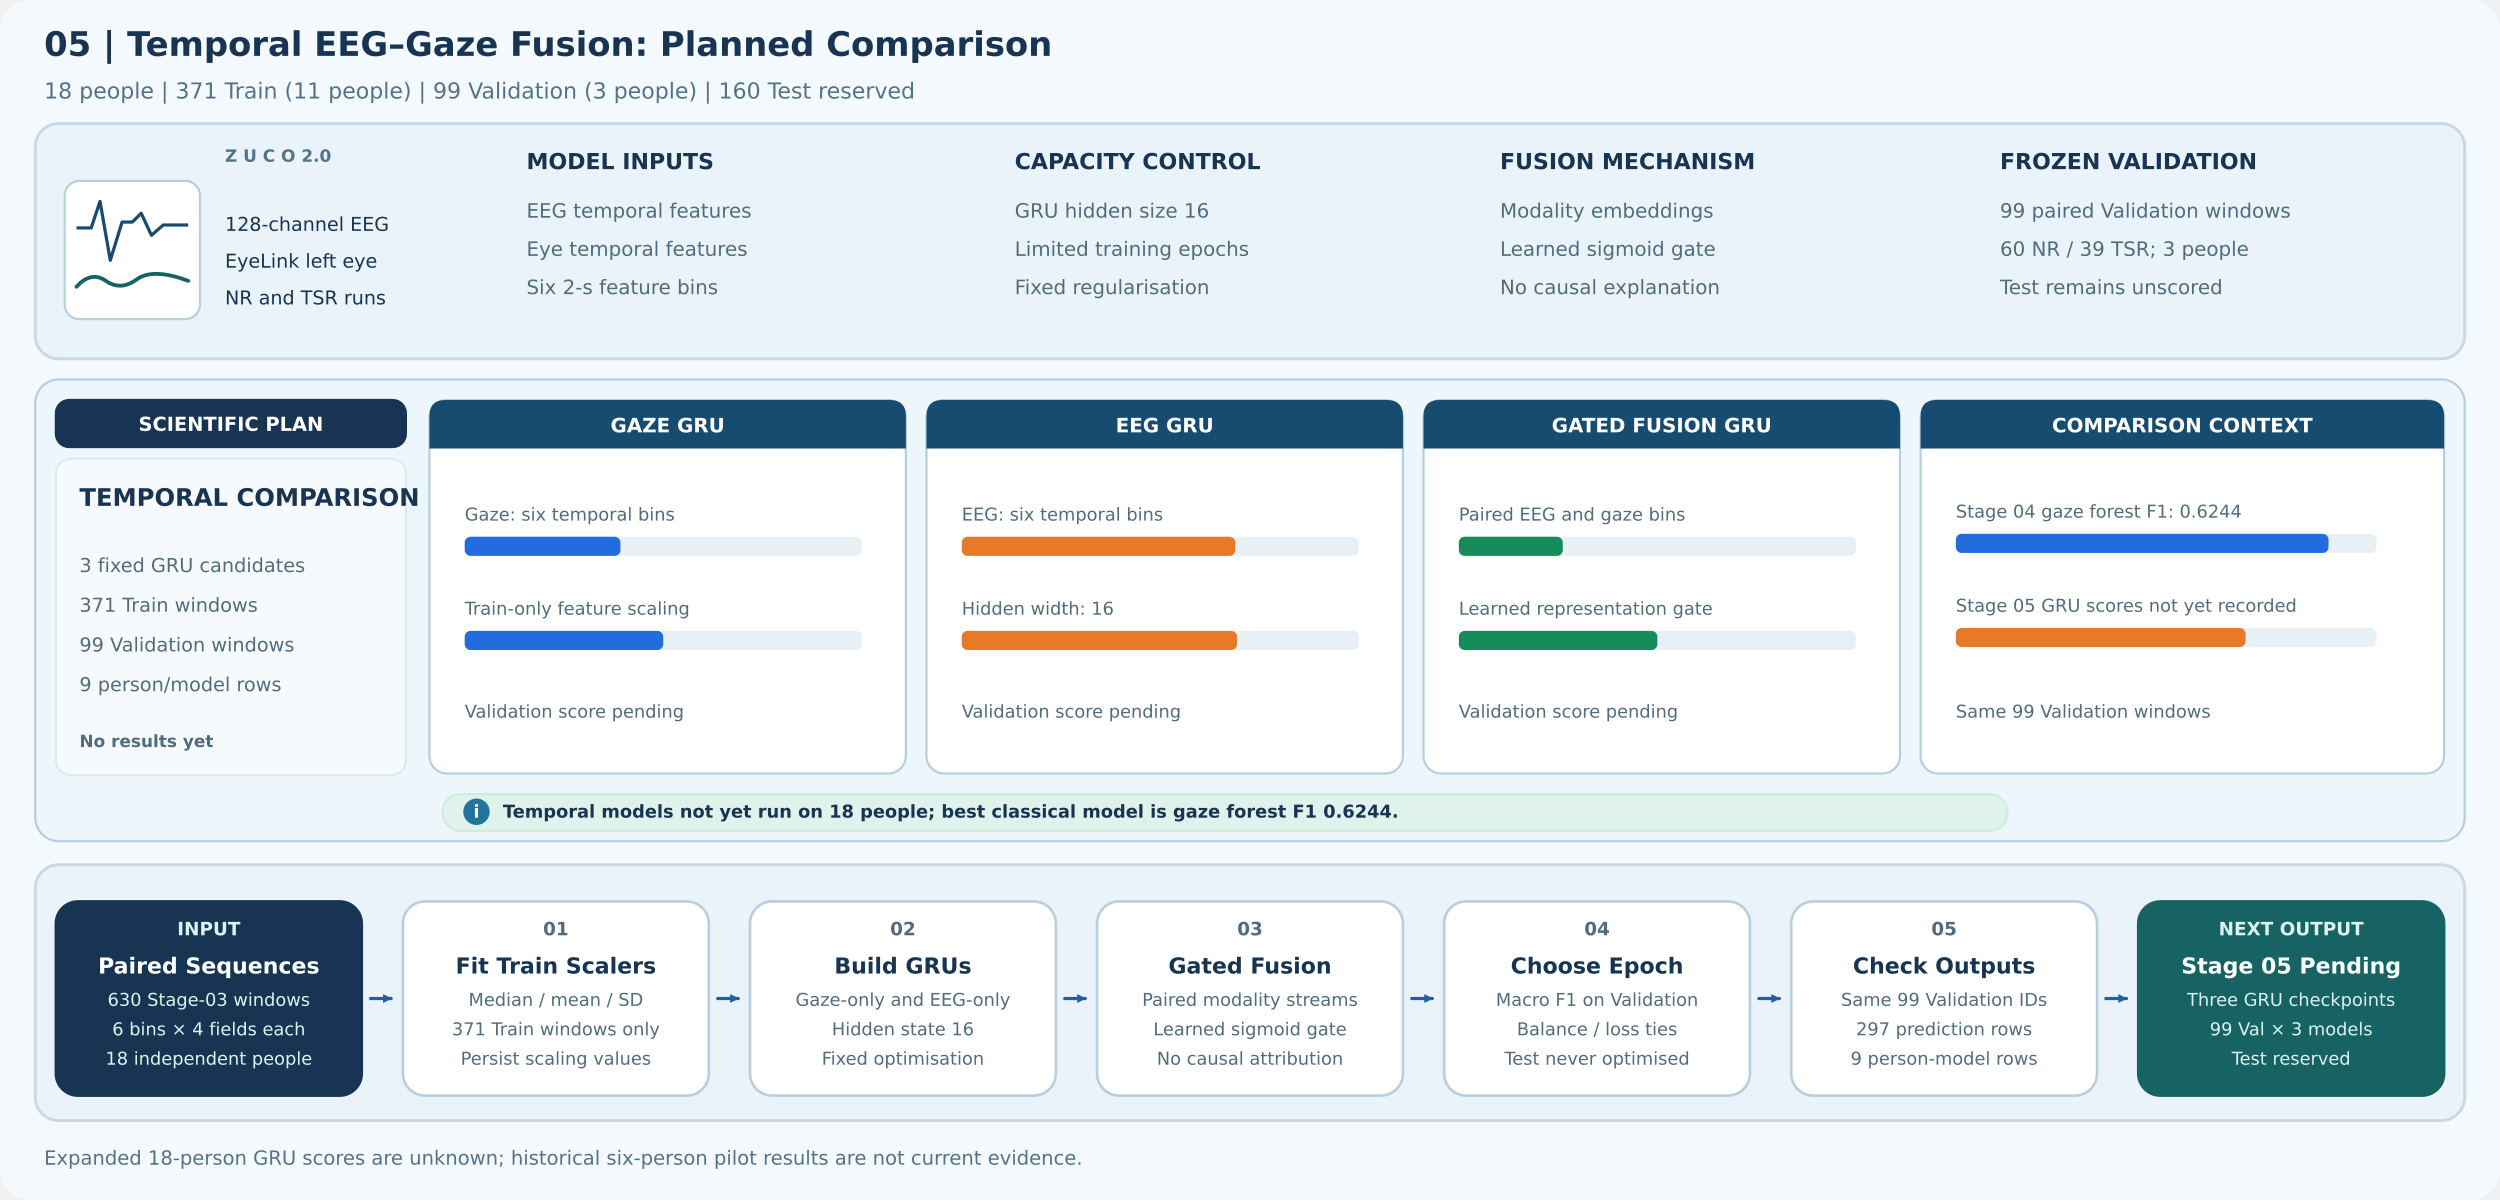
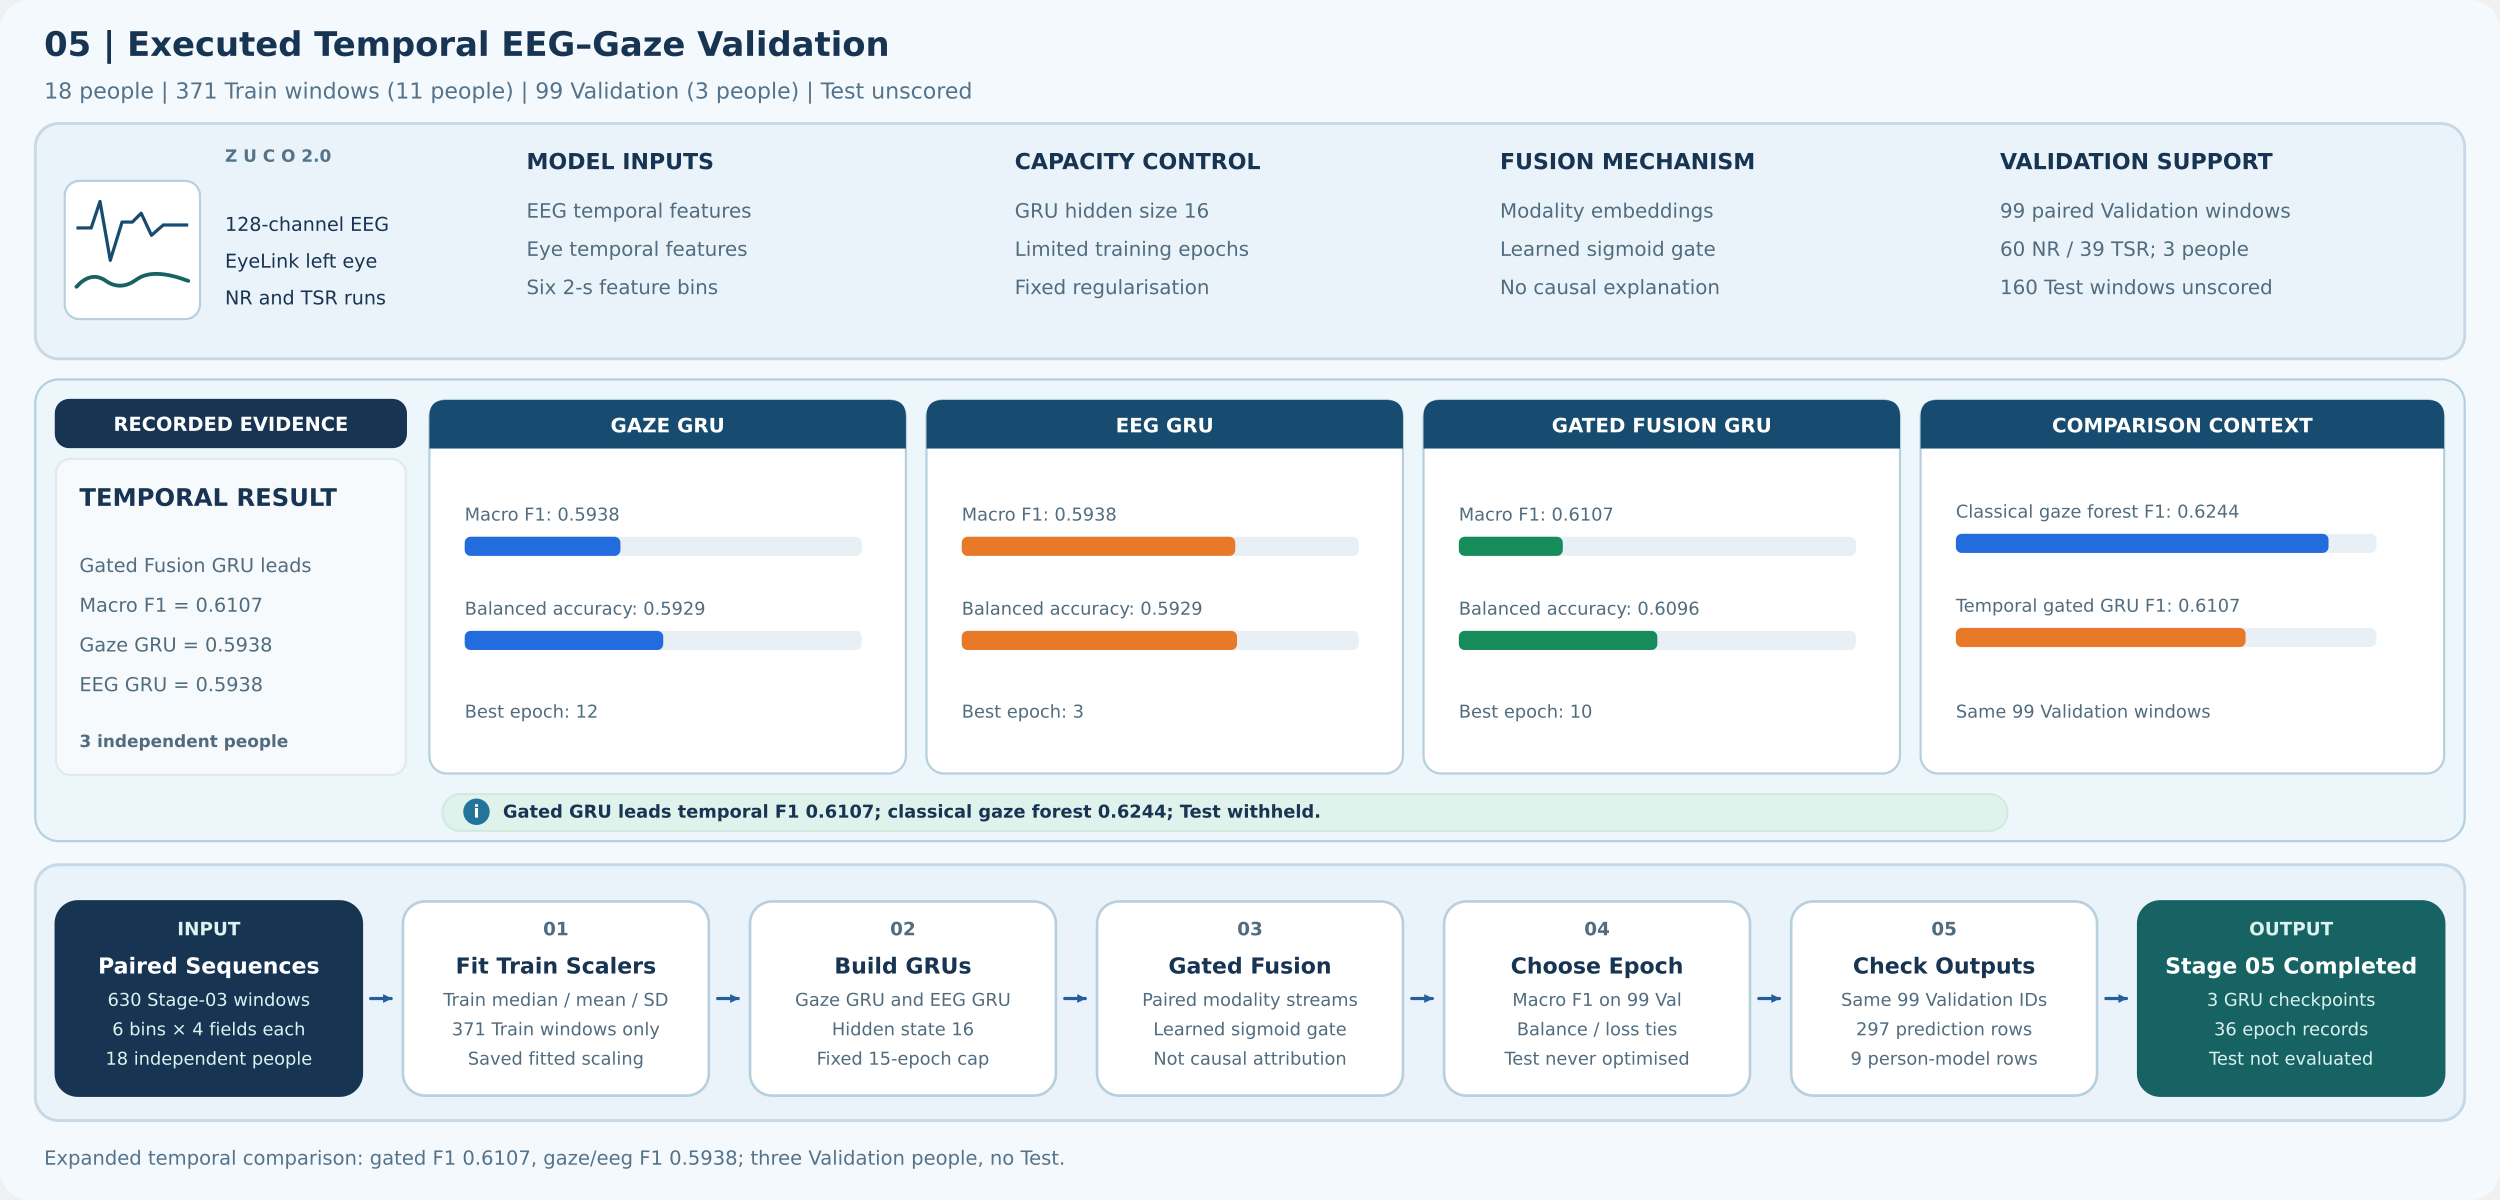
<svg xmlns="http://www.w3.org/2000/svg" width="1700" height="816" viewBox="0 0 1700 816" role="img" aria-labelledby="title desc">
  <defs>
    <marker id="arr" markerUnits="userSpaceOnUse" markerWidth="6" markerHeight="6" refX="5.5" refY="3" orient="auto">
      <path d="M0 0 L6 3 L0 6 Z" fill="#245E9D" />
    </marker>
    <style>text { font-family: DejaVu Sans, Arial, sans-serif; font-weight: 400; }
.figure-title { font-size:23px; font-weight:700; fill:#173453; }
.subtitle { font-size:15px; fill:#54738A; }
.source-heading { font-size:11.5px; font-weight:700; fill:#53738A; }
.source-label { font-size:13px; fill:#173453; }
.context-heading { font-size:15px; font-weight:700; fill:#173453; }
.context-body { font-size:13.5px; fill:#506C7E; }
.section-label { font-size:13.2px; font-weight:700; fill:#FFFFFF; }
.focus-heading { font-size:16.5px; font-weight:700; fill:#173453; }
.focus-body { font-size:13.1px; fill:#506C7E; }
.qualification { font-size:11.5px; font-weight:700; fill:#506C7E; }
.card-heading { font-size:13.5px; font-weight:700; fill:#FFFFFF; }
.card-body { font-size:12.1px; fill:#506C7E; }
.chart-label { font-size:11.8px; fill:#506C7E; }
.scientific-note { font-size:12.1px; font-weight:700; fill:#173453; }
.workflow-id { font-size:12.5px; font-weight:700; fill:#506C7E; }
.workflow-heading { font-size:15px; font-weight:700; fill:#173453; }
.workflow-body { font-size:12.1px; fill:#506C7E; }
.terminal-id { font-size:12.5px; font-weight:700; fill:#DBF2EF; }
.terminal-heading { font-size:15px; font-weight:700; fill:#FFFFFF; }
.terminal-body { font-size:12.1px; fill:#DBF2EF; }
.footer { font-size:13.3px; fill:#54738A; }
.info-mark { font-size:12px; font-weight:700; fill:#FFFFFF; }</style>
  </defs>
  <rect id="canvas" x="0" y="0" width="1700" height="816" rx="20" fill="#F4F9FD" />
  <g id="band-0-header">
-     <text id="text-001" x="30" y="38" class="figure-title" data-container="canvas">05 | Temporal EEG–Gaze Fusion: Planned Comparison</text>
-     <text id="text-002" x="30" y="67" class="subtitle" data-container="canvas">18 people | 371 Train (11 people) | 99 Validation (3 people) | 160 Test reserved</text>
+     <text id="text-001" x="30" y="38" class="figure-title" data-container="canvas">05 | Executed Temporal EEG–Gaze Validation</text>
+     <text id="text-002" x="30" y="67" class="subtitle" data-container="canvas">18 people | 371 Train windows (11 people) | 99 Validation (3 people) | Test unscored</text>
  </g>
  <g id="band-1-context">
    <rect id="context-container" x="24" y="84" width="1652" height="160" rx="16" fill="#EAF3FA" stroke="#C7D9E6" stroke-width="2" />
    <g id="source-schematic" data-slot="replace-for-actual-data-source">
      <g id="paired-signal-icon">
        <rect x="44" y="123" width="92" height="94" rx="10" fill="#FFFFFF" stroke="#B8CFDE" stroke-width="1.5" />
        <path d="M52 155 L62 155 L68 137 L75 177 L83 151 L90 151 L96 145 L103 160 L111 153 L128 153" fill="none" stroke="#174B70" stroke-width="2.2" stroke-linejoin="round" />
        <path d="M52 195 Q62 184 72 191 T93 190 T128 191" fill="none" stroke="#176363" stroke-width="2.6" stroke-linecap="round" />
      </g>
      <text id="text-003" x="153" y="110" class="source-heading" data-container="context-container">Z U C O   2.0</text>
      <text id="text-004" x="153" y="157" class="source-label" data-container="context-container">128-channel EEG</text>
      <text id="text-005" x="153" y="182" class="source-label" data-container="context-container">EyeLink left eye</text>
      <text id="text-006" x="153" y="207" class="source-label" data-container="context-container">NR and TSR runs</text>
    </g>
    <g id="context-module-1">
      <text id="text-007" x="358" y="115" class="context-heading" data-container="context-container">MODEL INPUTS</text>
      <text id="text-008" x="358" y="148" class="context-body" data-container="context-container">EEG temporal features</text>
      <text id="text-009" x="358" y="174" class="context-body" data-container="context-container">Eye temporal features</text>
      <text id="text-010" x="358" y="200" class="context-body" data-container="context-container">Six 2-s feature bins</text>
    </g>
    <g id="context-module-2">
      <text id="text-011" x="690" y="115" class="context-heading" data-container="context-container">CAPACITY CONTROL</text>
      <text id="text-012" x="690" y="148" class="context-body" data-container="context-container">GRU hidden size 16</text>
      <text id="text-013" x="690" y="174" class="context-body" data-container="context-container">Limited training epochs</text>
      <text id="text-014" x="690" y="200" class="context-body" data-container="context-container">Fixed regularisation</text>
    </g>
    <g id="context-module-3">
      <text id="text-015" x="1020" y="115" class="context-heading" data-container="context-container">FUSION MECHANISM</text>
      <text id="text-016" x="1020" y="148" class="context-body" data-container="context-container">Modality embeddings</text>
      <text id="text-017" x="1020" y="174" class="context-body" data-container="context-container">Learned sigmoid gate</text>
      <text id="text-018" x="1020" y="200" class="context-body" data-container="context-container">No causal explanation</text>
    </g>
    <g id="context-module-4">
-       <text id="text-019" x="1360" y="115" class="context-heading" data-container="context-container">FROZEN VALIDATION</text>
+       <text id="text-019" x="1360" y="115" class="context-heading" data-container="context-container">VALIDATION SUPPORT</text>
      <text id="text-020" x="1360" y="148" class="context-body" data-container="context-container">99 paired Validation windows</text>
      <text id="text-021" x="1360" y="174" class="context-body" data-container="context-container">60 NR / 39 TSR; 3 people</text>
-       <text id="text-022" x="1360" y="200" class="context-body" data-container="context-container">Test remains unscored</text>
+       <text id="text-022" x="1360" y="200" class="context-body" data-container="context-container">160 Test windows unscored</text>
    </g>
  </g>
  <g id="band-2-analysis">
    <rect id="analysis-container" x="24" y="258" width="1652" height="314" rx="16" fill="#EDF6FB" stroke="#B4CFE0" stroke-width="1.5" />
    <g id="analysis-focus">
      <rect id="section-label-box" x="38" y="272" width="238" height="32" rx="9" fill="#173453" stroke="#173453" stroke-width="1.5" />
-       <text id="text-023" x="157" y="293" class="section-label" text-anchor="middle" data-container="section-label-box">SCIENTIFIC PLAN</text>
+       <text id="text-023" x="157" y="293" class="section-label" text-anchor="middle" data-container="section-label-box">RECORDED EVIDENCE</text>
      <rect id="focus-card" x="38" y="312" width="238" height="215" rx="10" fill="#F7FAFD" stroke="#DFEAF0" stroke-width="1.5" />
-       <text id="text-024" x="54" y="344" class="focus-heading" data-container="focus-card">TEMPORAL COMPARISON</text>
-       <text id="text-025" x="54" y="389" class="focus-body" data-container="focus-card">3 fixed GRU candidates</text>
-       <text id="text-026" x="54" y="416" class="focus-body" data-container="focus-card">371 Train windows</text>
-       <text id="text-027" x="54" y="443" class="focus-body" data-container="focus-card">99 Validation windows</text>
-       <text id="text-028" x="54" y="470" class="focus-body" data-container="focus-card">9 person/model rows</text>
-       <text id="text-029" x="54" y="508" class="qualification" data-container="focus-card">No results yet</text>
+       <text id="text-024" x="54" y="344" class="focus-heading" data-container="focus-card">TEMPORAL RESULT</text>
+       <text id="text-025" x="54" y="389" class="focus-body" data-container="focus-card">Gated Fusion GRU leads</text>
+       <text id="text-026" x="54" y="416" class="focus-body" data-container="focus-card">Macro F1 = 0.6107</text>
+       <text id="text-027" x="54" y="443" class="focus-body" data-container="focus-card">Gaze GRU = 0.5938</text>
+       <text id="text-028" x="54" y="470" class="focus-body" data-container="focus-card">EEG GRU = 0.5938</text>
+       <text id="text-029" x="54" y="508" class="qualification" data-container="focus-card">3 independent people</text>
    </g>
    <g id="evidence-panel-1">
      <rect id="evidence-card-1" x="292" y="272" width="324" height="254" rx="12" fill="#FFFFFF" stroke="#B6CFDE" stroke-width="1.5" />
      <path id="evidence-header-1" d="M303 272 H605 Q616 272 616 283 V305 H292 V283 Q292 272 303 272 Z" fill="#174B70" />
      <text id="text-030" x="454.0" y="294" class="card-heading" text-anchor="middle" data-container="evidence-card-1">GAZE GRU</text>
      <g id="evidence-content-1" data-slot="scientific-content">
-         <text x="316" y="354" class="card-body">Gaze: six temporal bins</text>
+         <text x="316" y="354" class="card-body">Macro F1: 0.5938</text>
        <rect x="316" y="365" width="270" height="13" rx="4" fill="#E8F0F6" />
        <rect x="316" y="365" width="105.9" height="13" rx="4" fill="#236CDE" />
-         <text x="316" y="418" class="card-body">Train-only feature scaling</text>
+         <text x="316" y="418" class="card-body">Balanced accuracy: 0.5929</text>
        <rect x="316" y="429" width="270" height="13" rx="4" fill="#E8F0F6" />
        <rect x="316" y="429" width="135.0" height="13" rx="4" fill="#236CDE" />
-         <text x="316" y="488" class="card-body">Validation score pending</text>
+         <text x="316" y="488" class="card-body">Best epoch: 12</text>
      </g>
    </g>
    <g id="evidence-panel-2">
      <rect id="evidence-card-2" x="630" y="272" width="324" height="254" rx="12" fill="#FFFFFF" stroke="#B6CFDE" stroke-width="1.5" />
      <path id="evidence-header-2" d="M641 272 H943 Q954 272 954 283 V305 H630 V283 Q630 272 641 272 Z" fill="#174B70" />
      <text id="text-034" x="792.0" y="294" class="card-heading" text-anchor="middle" data-container="evidence-card-2">EEG GRU</text>
      <g id="evidence-content-2" data-slot="scientific-content">
-         <text x="654" y="354" class="card-body">EEG: six temporal bins</text>
+         <text x="654" y="354" class="card-body">Macro F1: 0.5938</text>
        <rect x="654" y="365" width="270" height="13" rx="4" fill="#E8F0F6" />
        <rect x="654" y="365" width="186.0" height="13" rx="4" fill="#E87929" />
-         <text x="654" y="418" class="card-body">Hidden width: 16</text>
+         <text x="654" y="418" class="card-body">Balanced accuracy: 0.5929</text>
        <rect x="654" y="429" width="270" height="13" rx="4" fill="#E8F0F6" />
        <rect x="654" y="429" width="187.2" height="13" rx="4" fill="#E87929" />
-         <text x="654" y="488" class="card-body">Validation score pending</text>
+         <text x="654" y="488" class="card-body">Best epoch: 3</text>
      </g>
    </g>
    <g id="evidence-panel-3">
      <rect id="evidence-card-3" x="968" y="272" width="324" height="254" rx="12" fill="#FFFFFF" stroke="#B6CFDE" stroke-width="1.5" />
      <path id="evidence-header-3" d="M979 272 H1281 Q1292 272 1292 283 V305 H968 V283 Q968 272 979 272 Z" fill="#174B70" />
      <text id="text-038" x="1130.0" y="294" class="card-heading" text-anchor="middle" data-container="evidence-card-3">GATED FUSION GRU</text>
      <g id="evidence-content-3" data-slot="scientific-content">
-         <text x="992" y="354" class="card-body">Paired EEG and gaze bins</text>
+         <text x="992" y="354" class="card-body">Macro F1: 0.6107</text>
        <rect x="992" y="365" width="270" height="13" rx="4" fill="#E8F0F6" />
        <rect x="992" y="365" width="70.7" height="13" rx="4" fill="#168C5B" />
-         <text x="992" y="418" class="card-body">Learned representation gate</text>
+         <text x="992" y="418" class="card-body">Balanced accuracy: 0.6096</text>
        <rect x="992" y="429" width="270" height="13" rx="4" fill="#E8F0F6" />
        <rect x="992" y="429" width="135.0" height="13" rx="4" fill="#168C5B" />
-         <text x="992" y="488" class="card-body">Validation score pending</text>
+         <text x="992" y="488" class="card-body">Best epoch: 10</text>
      </g>
    </g>
    <g id="evidence-panel-4">
      <rect id="evidence-card-4" x="1306" y="272" width="356" height="254" rx="12" fill="#FFFFFF" stroke="#B6CFDE" stroke-width="1.5" />
      <path id="evidence-header-4" d="M1317 272 H1651 Q1662 272 1662 283 V305 H1306 V283 Q1306 272 1317 272 Z" fill="#174B70" />
      <text id="text-042" x="1484.0" y="294" class="card-heading" text-anchor="middle" data-container="evidence-card-4">COMPARISON CONTEXT</text>
      <g id="evidence-content-4" data-slot="scientific-content">
-         <text x="1330" y="352" class="card-body">Stage 04 gaze forest F1: 0.6244</text>
+         <text x="1330" y="352" class="card-body">Classical gaze forest F1: 0.6244</text>
        <rect x="1330" y="363" width="286" height="13" rx="4" fill="#E8F0F6" />
        <rect x="1330" y="363" width="253.4" height="13" rx="4" fill="#236CDE" />
-         <text x="1330" y="416" class="card-body">Stage 05 GRU scores not yet recorded</text>
+         <text x="1330" y="416" class="card-body">Temporal gated GRU F1: 0.6107</text>
        <rect x="1330" y="427" width="286" height="13" rx="4" fill="#E8F0F6" />
        <rect x="1330" y="427" width="197.0" height="13" rx="4" fill="#E87929" />
        <text x="1330" y="488" class="card-body">Same 99 Validation windows</text>
      </g>
    </g>
    <g id="optional-scientific-note" data-optional="true">
      <rect id="note-strip" x="301" y="540" width="1064" height="25" rx="12" fill="#E0F2EC" stroke="#D3EAE2" stroke-width="1.5" />
      <circle cx="324" cy="552" r="9" fill="#23749A" />
      <text id="text-046" x="324" y="556" class="info-mark" text-anchor="middle">i</text>
-       <text id="text-047" x="342" y="556" class="scientific-note" data-container="note-strip">Temporal models not yet run on 18 people; best classical model is gaze forest F1 0.6244.</text>
+       <text id="text-047" x="342" y="556" class="scientific-note" data-container="note-strip">Gated GRU leads temporal F1 0.6107; classical gaze forest 0.6244; Test withheld.</text>
    </g>
  </g>
  <g id="band-3-workflow">
    <rect id="workflow-container" x="24" y="588" width="1652" height="174" rx="16" fill="#EAF3FA" stroke="#C7D9E6" stroke-width="2" />
    <g id="workflow-input">
      <rect id="workflow-node-0" x="38" y="613" width="208" height="132" rx="15" fill="#173453" stroke="#173453" stroke-width="1.8" />
      <text id="text-048" x="142" y="636" class="terminal-id" text-anchor="middle" data-container="workflow-node-0">INPUT</text>
      <text id="text-049" x="142" y="662" class="terminal-heading" text-anchor="middle" data-container="workflow-node-0">Paired Sequences</text>
      <text id="text-050" x="142" y="684" class="terminal-body" text-anchor="middle" data-container="workflow-node-0">630 Stage-03 windows</text>
      <text id="text-051" x="142" y="704" class="terminal-body" text-anchor="middle" data-container="workflow-node-0">6 bins × 4 fields each</text>
      <text id="text-052" x="142" y="724" class="terminal-body" text-anchor="middle" data-container="workflow-node-0">18 independent people</text>
    </g>
    <path id="workflow-connector-0" d="M252 679 H266" fill="none" stroke="#245E9D" stroke-width="2.2" stroke-linecap="round" marker-end="url(#arr)" />
    <g id="workflow-process-1">
      <rect id="workflow-node-1" x="274" y="613" width="208" height="132" rx="15" fill="#FFFFFF" stroke="#B8CFDE" stroke-width="1.8" />
      <text id="text-053" x="378" y="636" class="workflow-id" text-anchor="middle" data-container="workflow-node-1">01</text>
      <text id="text-054" x="378" y="662" class="workflow-heading" text-anchor="middle" data-container="workflow-node-1">Fit Train Scalers</text>
-       <text id="text-055" x="378" y="684" class="workflow-body" text-anchor="middle" data-container="workflow-node-1">Median / mean / SD</text>
+       <text id="text-055" x="378" y="684" class="workflow-body" text-anchor="middle" data-container="workflow-node-1">Train median / mean / SD</text>
      <text id="text-056" x="378" y="704" class="workflow-body" text-anchor="middle" data-container="workflow-node-1">371 Train windows only</text>
-       <text id="text-057" x="378" y="724" class="workflow-body" text-anchor="middle" data-container="workflow-node-1">Persist scaling values</text>
+       <text id="text-057" x="378" y="724" class="workflow-body" text-anchor="middle" data-container="workflow-node-1">Saved fitted scaling</text>
    </g>
    <path id="workflow-connector-1" d="M488 679 H502" fill="none" stroke="#245E9D" stroke-width="2.2" stroke-linecap="round" marker-end="url(#arr)" />
    <g id="workflow-process-2">
      <rect id="workflow-node-2" x="510" y="613" width="208" height="132" rx="15" fill="#FFFFFF" stroke="#B8CFDE" stroke-width="1.8" />
      <text id="text-058" x="614" y="636" class="workflow-id" text-anchor="middle" data-container="workflow-node-2">02</text>
      <text id="text-059" x="614" y="662" class="workflow-heading" text-anchor="middle" data-container="workflow-node-2">Build GRUs</text>
-       <text id="text-060" x="614" y="684" class="workflow-body" text-anchor="middle" data-container="workflow-node-2">Gaze-only and EEG-only</text>
+       <text id="text-060" x="614" y="684" class="workflow-body" text-anchor="middle" data-container="workflow-node-2">Gaze GRU and EEG GRU</text>
      <text id="text-061" x="614" y="704" class="workflow-body" text-anchor="middle" data-container="workflow-node-2">Hidden state 16</text>
-       <text id="text-062" x="614" y="724" class="workflow-body" text-anchor="middle" data-container="workflow-node-2">Fixed optimisation</text>
+       <text id="text-062" x="614" y="724" class="workflow-body" text-anchor="middle" data-container="workflow-node-2">Fixed 15-epoch cap</text>
    </g>
    <path id="workflow-connector-2" d="M724 679 H738" fill="none" stroke="#245E9D" stroke-width="2.2" stroke-linecap="round" marker-end="url(#arr)" />
    <g id="workflow-process-3">
      <rect id="workflow-node-3" x="746" y="613" width="208" height="132" rx="15" fill="#FFFFFF" stroke="#B8CFDE" stroke-width="1.8" />
      <text id="text-063" x="850" y="636" class="workflow-id" text-anchor="middle" data-container="workflow-node-3">03</text>
      <text id="text-064" x="850" y="662" class="workflow-heading" text-anchor="middle" data-container="workflow-node-3">Gated Fusion</text>
      <text id="text-065" x="850" y="684" class="workflow-body" text-anchor="middle" data-container="workflow-node-3">Paired modality streams</text>
      <text id="text-066" x="850" y="704" class="workflow-body" text-anchor="middle" data-container="workflow-node-3">Learned sigmoid gate</text>
-       <text id="text-067" x="850" y="724" class="workflow-body" text-anchor="middle" data-container="workflow-node-3">No causal attribution</text>
+       <text id="text-067" x="850" y="724" class="workflow-body" text-anchor="middle" data-container="workflow-node-3">Not causal attribution</text>
    </g>
    <path id="workflow-connector-3" d="M960 679 H974" fill="none" stroke="#245E9D" stroke-width="2.2" stroke-linecap="round" marker-end="url(#arr)" />
    <g id="workflow-process-4">
      <rect id="workflow-node-4" x="982" y="613" width="208" height="132" rx="15" fill="#FFFFFF" stroke="#B8CFDE" stroke-width="1.8" />
      <text id="text-068" x="1086" y="636" class="workflow-id" text-anchor="middle" data-container="workflow-node-4">04</text>
      <text id="text-069" x="1086" y="662" class="workflow-heading" text-anchor="middle" data-container="workflow-node-4">Choose Epoch</text>
-       <text id="text-070" x="1086" y="684" class="workflow-body" text-anchor="middle" data-container="workflow-node-4">Macro F1 on Validation</text>
+       <text id="text-070" x="1086" y="684" class="workflow-body" text-anchor="middle" data-container="workflow-node-4">Macro F1 on 99 Val</text>
      <text id="text-071" x="1086" y="704" class="workflow-body" text-anchor="middle" data-container="workflow-node-4">Balance / loss ties</text>
      <text id="text-072" x="1086" y="724" class="workflow-body" text-anchor="middle" data-container="workflow-node-4">Test never optimised</text>
    </g>
    <path id="workflow-connector-4" d="M1196 679 H1210" fill="none" stroke="#245E9D" stroke-width="2.2" stroke-linecap="round" marker-end="url(#arr)" />
    <g id="workflow-process-5">
      <rect id="workflow-node-5" x="1218" y="613" width="208" height="132" rx="15" fill="#FFFFFF" stroke="#B8CFDE" stroke-width="1.8" />
      <text id="text-073" x="1322" y="636" class="workflow-id" text-anchor="middle" data-container="workflow-node-5">05</text>
      <text id="text-074" x="1322" y="662" class="workflow-heading" text-anchor="middle" data-container="workflow-node-5">Check Outputs</text>
      <text id="text-075" x="1322" y="684" class="workflow-body" text-anchor="middle" data-container="workflow-node-5">Same 99 Validation IDs</text>
      <text id="text-076" x="1322" y="704" class="workflow-body" text-anchor="middle" data-container="workflow-node-5">297 prediction rows</text>
      <text id="text-077" x="1322" y="724" class="workflow-body" text-anchor="middle" data-container="workflow-node-5">9 person-model rows</text>
    </g>
    <path id="workflow-connector-5" d="M1432 679 H1446" fill="none" stroke="#245E9D" stroke-width="2.2" stroke-linecap="round" marker-end="url(#arr)" />
    <g id="workflow-output">
      <rect id="workflow-node-6" x="1454" y="613" width="208" height="132" rx="15" fill="#176363" stroke="#176363" stroke-width="1.8" />
-       <text id="text-078" x="1558" y="636" class="terminal-id" text-anchor="middle" data-container="workflow-node-6">NEXT OUTPUT</text>
-       <text id="text-079" x="1558" y="662" class="terminal-heading" text-anchor="middle" data-container="workflow-node-6">Stage 05 Pending</text>
-       <text id="text-080" x="1558" y="684" class="terminal-body" text-anchor="middle" data-container="workflow-node-6">Three GRU checkpoints</text>
-       <text id="text-081" x="1558" y="704" class="terminal-body" text-anchor="middle" data-container="workflow-node-6">99 Val × 3 models</text>
-       <text id="text-082" x="1558" y="724" class="terminal-body" text-anchor="middle" data-container="workflow-node-6">Test reserved</text>
+       <text id="text-078" x="1558" y="636" class="terminal-id" text-anchor="middle" data-container="workflow-node-6">OUTPUT</text>
+       <text id="text-079" x="1558" y="662" class="terminal-heading" text-anchor="middle" data-container="workflow-node-6">Stage 05 Completed</text>
+       <text id="text-080" x="1558" y="684" class="terminal-body" text-anchor="middle" data-container="workflow-node-6">3 GRU checkpoints</text>
+       <text id="text-081" x="1558" y="704" class="terminal-body" text-anchor="middle" data-container="workflow-node-6">36 epoch records</text>
+       <text id="text-082" x="1558" y="724" class="terminal-body" text-anchor="middle" data-container="workflow-node-6">Test not evaluated</text>
    </g>
  </g>
  <g id="band-4-summary">
-     <text id="text-083" x="30" y="792" class="footer" data-container="canvas">Expanded 18-person GRU scores are unknown; historical six-person pilot results are not current evidence.</text>
+     <text id="text-083" x="30" y="792" class="footer" data-container="canvas">Expanded temporal comparison: gated F1 0.6107, gaze/eeg F1 0.5938; three Validation people, no Test.</text>
  </g>
</svg>
